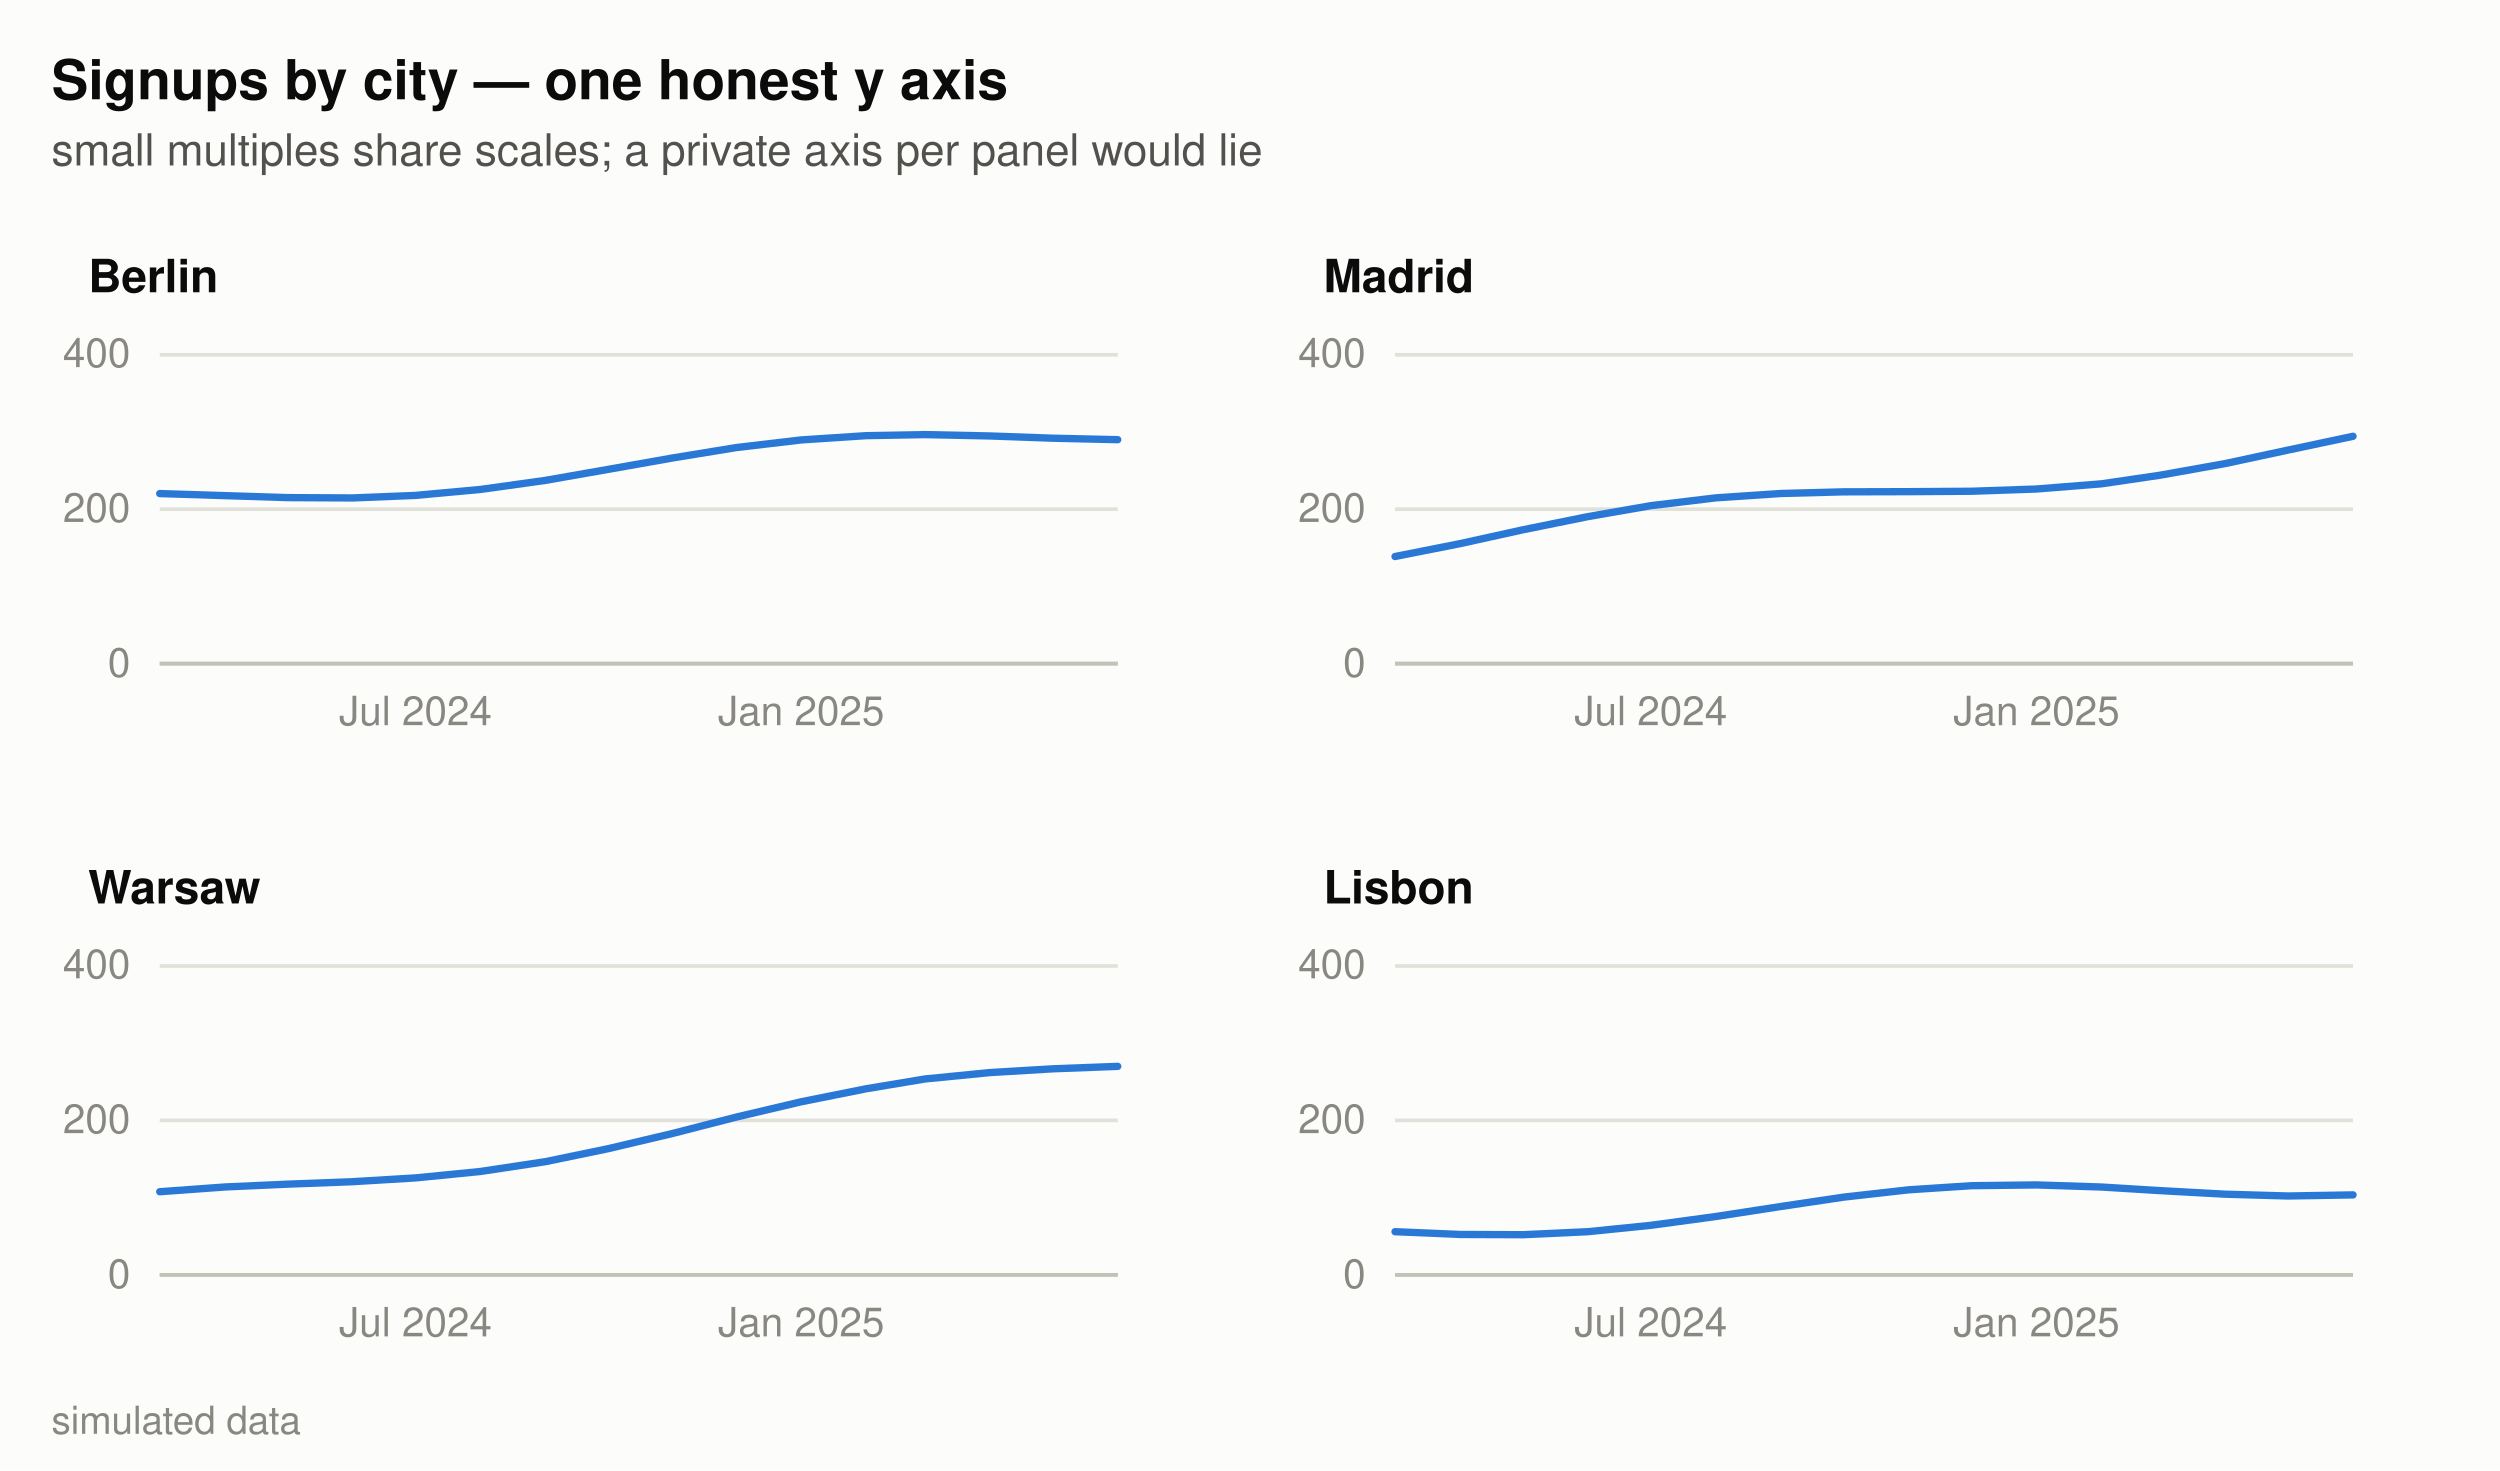
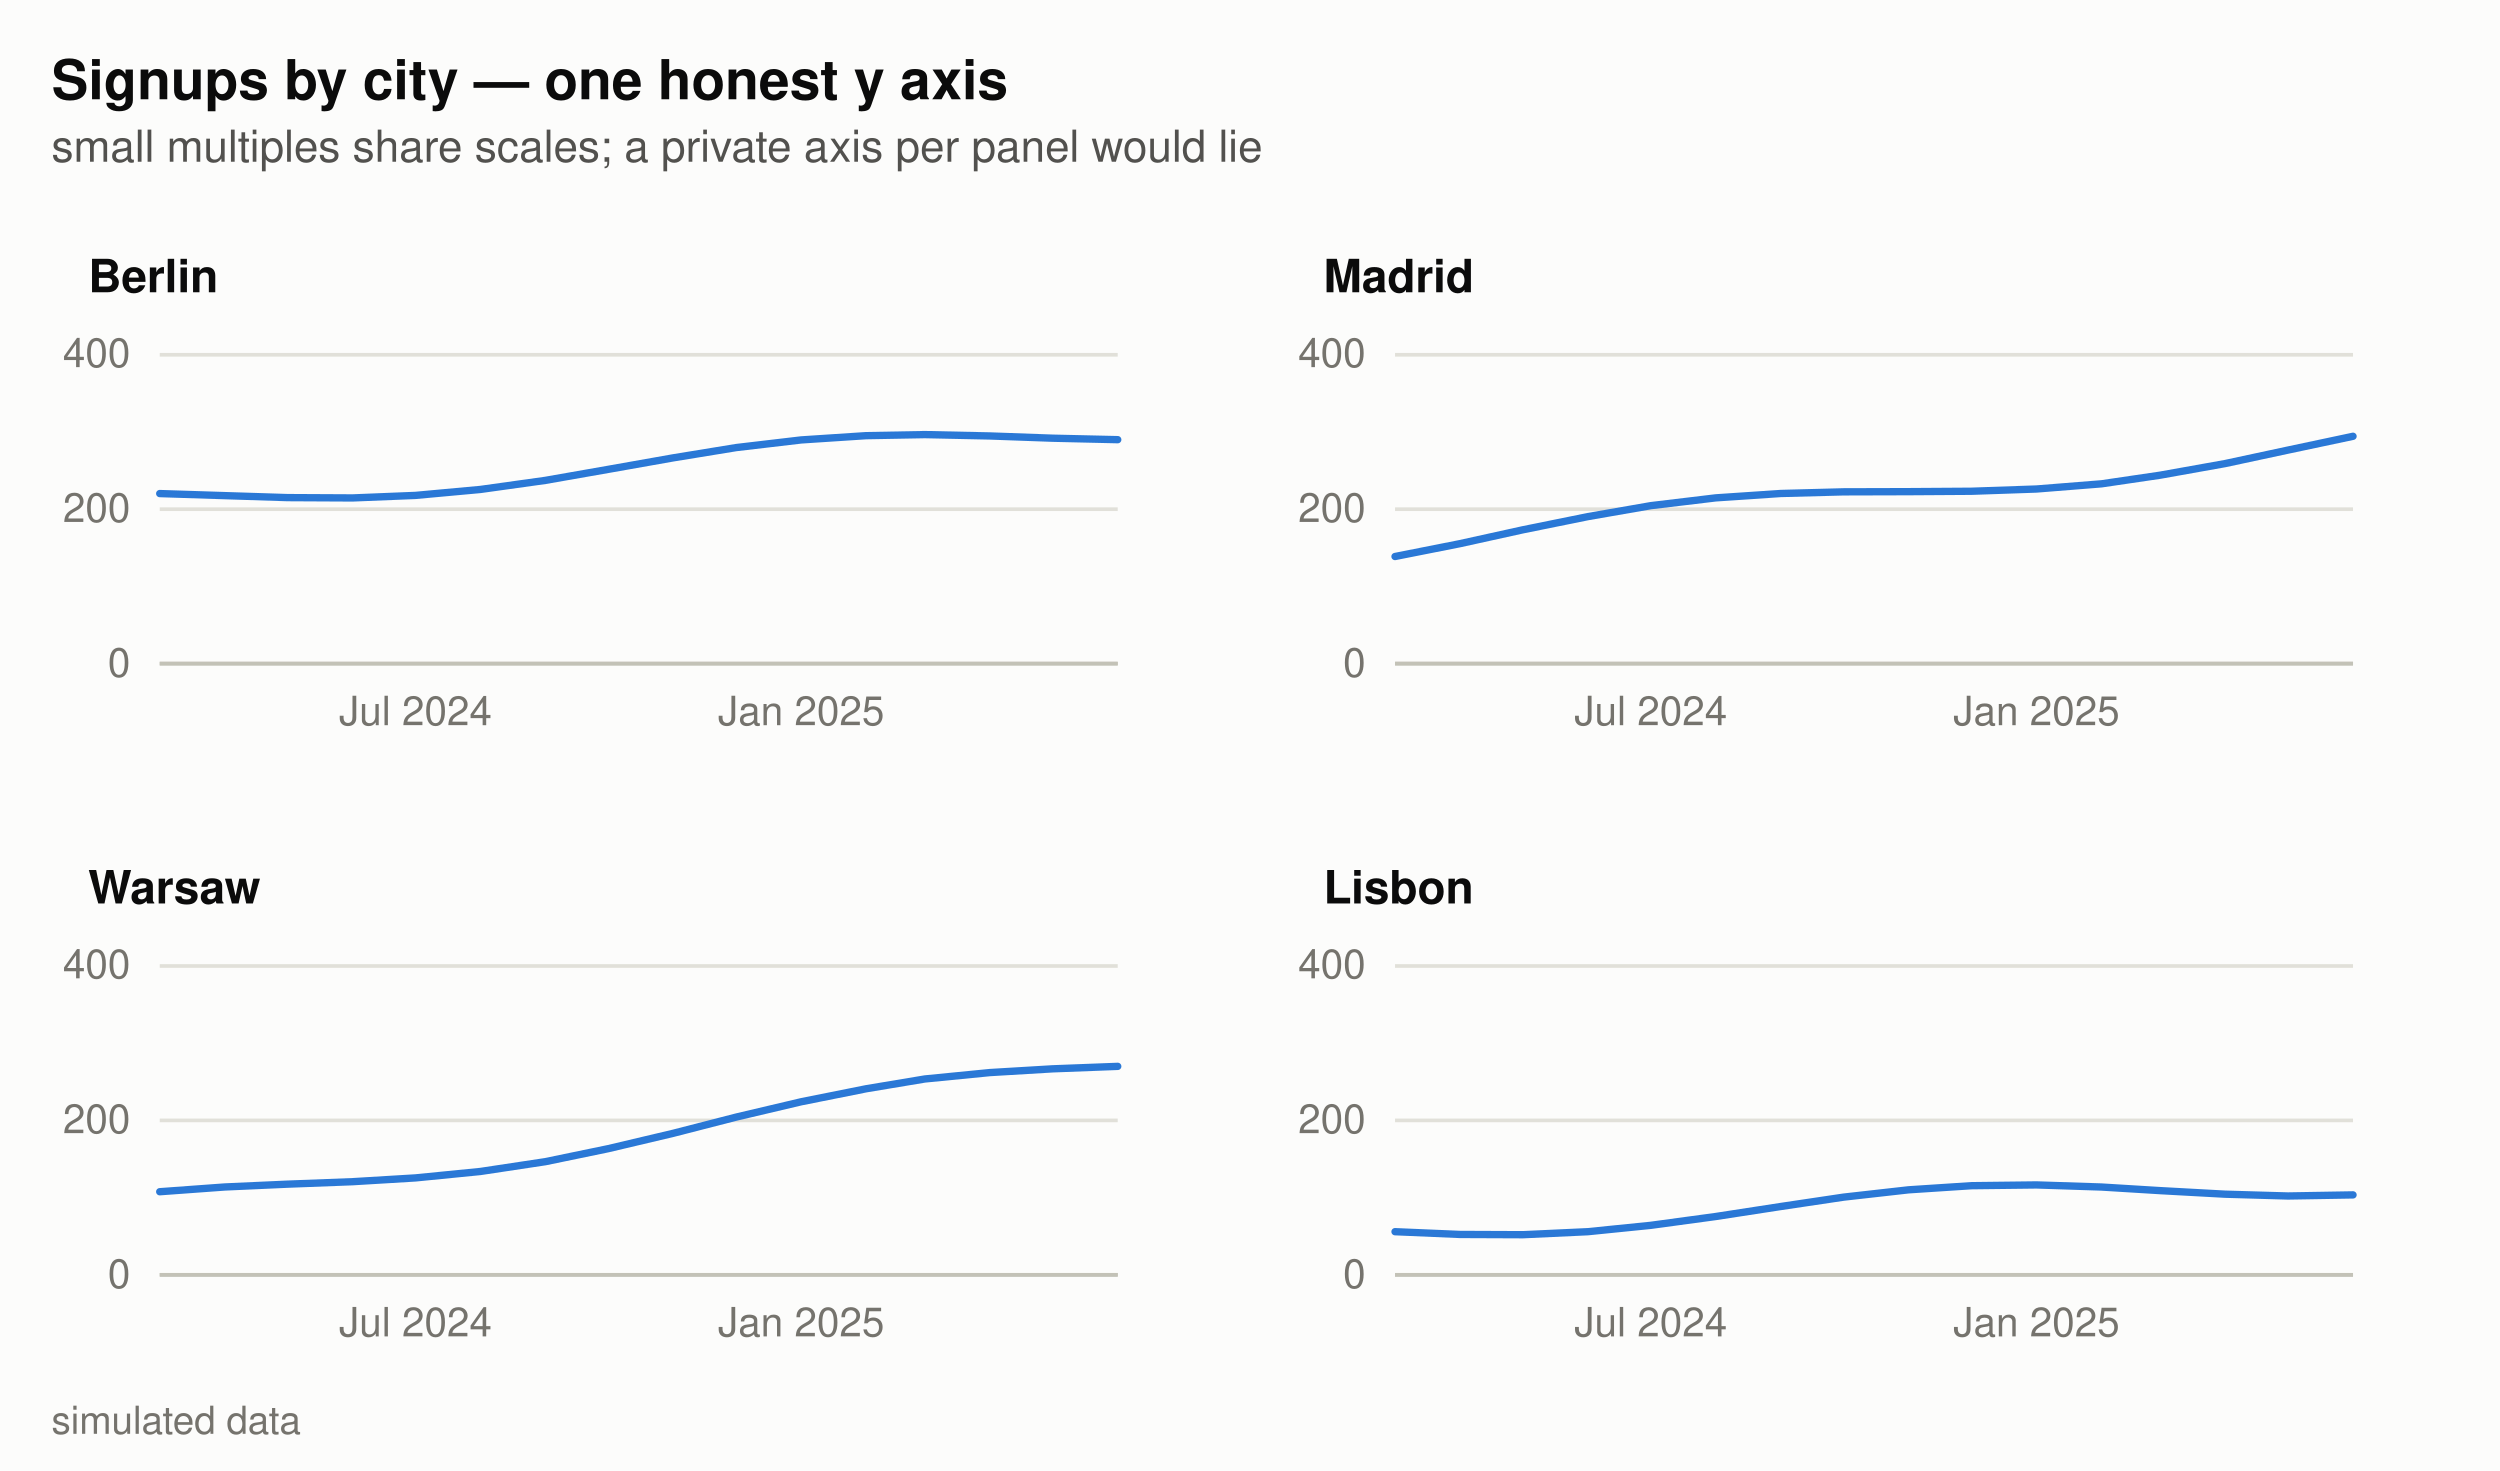
<svg xmlns="http://www.w3.org/2000/svg" viewBox="0 0 680 400" width="680" height="400" role="img" font-family="system-ui, -apple-system, &quot;Segoe UI&quot;, Helvetica, Arial, sans-serif">
  <rect x="0" y="0" width="680" height="400" fill="#fcfcfb" />
  <text x="14" y="27" fill="#0b0b0b" font-size="15" font-weight="600">Signups by city — one honest y axis</text>
-   <text x="14" y="45" fill="#52514e" font-size="12">small multiples share scales; a private axis per panel would lie</text>
+   <text x="14" y="44" fill="#52514e" font-size="12">small multiples share scales; a private axis per panel would lie</text>
  <svg viewBox="0 0 324 154.25" width="324" height="154.25" role="img" font-family="system-ui, -apple-system, &quot;Segoe UI&quot;, Helvetica, Arial, sans-serif" x="10" y="55">
    <rect x="0" y="0" width="324" height="154.25" fill="#fcfcfb" />
    <line x1="33.45" x2="294.02" y1="125.5" y2="125.5" stroke="#c3c2b7" stroke-width="1" />
    <line x1="33.45" x2="294.02" y1="83.5" y2="83.5" stroke="#e1e0d9" stroke-width="1" />
    <line x1="33.45" x2="294.02" y1="41.5" y2="41.5" stroke="#e1e0d9" stroke-width="1" />
    <line x1="33.45" x2="294.02" y1="125.5" y2="125.5" stroke="#c3c2b7" stroke-width="1" />
    <defs>
      <clipPath id="limnclip19">
-         <rect x="27.45" y="35" width="267.57" height="96.25" />
+         <rect x="27.45" y="35" width="272.57" height="96.25" />
      </clipPath>
    </defs>
    <g clip-path="url(#limnclip19)">
      <path d="M33.45 79.25 L51.12 79.81 L68.23 80.35 L85.9 80.44 L103.01 79.75 L120.68 78.13 L138.36 75.66 L155.46 72.66 L173.14 69.53 L190.24 66.74 L207.92 64.66 L225.6 63.5 L241.56 63.21 L259.24 63.58 L276.34 64.19 L294.02 64.59" fill="none" stroke="#2a78d6" stroke-width="2" stroke-linejoin="round" stroke-linecap="round" />
    </g>
-     <text x="25.45" y="125.25" dy="0.35em" text-anchor="end" style="font-variant-numeric: tabular-nums" font-size="11" fill="#898781">0</text>
-     <text x="25.45" y="83.12" dy="0.35em" text-anchor="end" style="font-variant-numeric: tabular-nums" font-size="11" fill="#898781">200</text>
-     <text x="25.45" y="41" dy="0.35em" text-anchor="end" style="font-variant-numeric: tabular-nums" font-size="11" fill="#898781">400</text>
-     <text x="103.01" y="142.25" text-anchor="middle" font-size="11" fill="#898781">Jul 2024</text>
-     <text x="207.92" y="142.25" text-anchor="middle" font-size="11" fill="#898781">Jan 2025</text>
+     <text x="25.45" y="125.25" dy="0.35em" text-anchor="end" style="font-variant-numeric: tabular-nums" font-size="11" fill="#75736d">0</text>
+     <text x="25.45" y="83.12" dy="0.35em" text-anchor="end" style="font-variant-numeric: tabular-nums" font-size="11" fill="#75736d">200</text>
+     <text x="25.45" y="41" dy="0.35em" text-anchor="end" style="font-variant-numeric: tabular-nums" font-size="11" fill="#75736d">400</text>
+     <text x="103.01" y="142.25" text-anchor="middle" font-size="11" fill="#75736d">Jul 2024</text>
+     <text x="207.92" y="142.25" text-anchor="middle" font-size="11" fill="#75736d">Jan 2025</text>
    <text x="14" y="24.5" fill="#0b0b0b" font-size="12.5" font-weight="600">Berlin</text>
  </svg>
  <svg viewBox="0 0 324 154.25" width="324" height="154.25" role="img" font-family="system-ui, -apple-system, &quot;Segoe UI&quot;, Helvetica, Arial, sans-serif" x="346" y="55">
    <rect x="0" y="0" width="324" height="154.25" fill="#fcfcfb" />
    <line x1="33.45" x2="294.02" y1="125.5" y2="125.5" stroke="#c3c2b7" stroke-width="1" />
    <line x1="33.45" x2="294.02" y1="83.5" y2="83.5" stroke="#e1e0d9" stroke-width="1" />
    <line x1="33.45" x2="294.02" y1="41.5" y2="41.5" stroke="#e1e0d9" stroke-width="1" />
    <line x1="33.45" x2="294.02" y1="125.5" y2="125.5" stroke="#c3c2b7" stroke-width="1" />
    <defs>
      <clipPath id="limnclip20">
-         <rect x="27.45" y="35" width="267.57" height="96.25" />
+         <rect x="27.45" y="35" width="272.57" height="96.25" />
      </clipPath>
    </defs>
    <g clip-path="url(#limnclip20)">
      <path d="M33.45 96.37 L51.12 92.87 L68.23 89.1 L85.9 85.52 L103.01 82.54 L120.68 80.42 L138.36 79.23 L155.46 78.78 L173.14 78.73 L190.24 78.62 L207.92 78.01 L225.6 76.6 L241.56 74.25 L259.24 71.09 L276.34 67.42 L294.02 63.67" fill="none" stroke="#2a78d6" stroke-width="2" stroke-linejoin="round" stroke-linecap="round" />
    </g>
-     <text x="25.45" y="125.25" dy="0.35em" text-anchor="end" style="font-variant-numeric: tabular-nums" font-size="11" fill="#898781">0</text>
-     <text x="25.45" y="83.12" dy="0.35em" text-anchor="end" style="font-variant-numeric: tabular-nums" font-size="11" fill="#898781">200</text>
-     <text x="25.45" y="41" dy="0.35em" text-anchor="end" style="font-variant-numeric: tabular-nums" font-size="11" fill="#898781">400</text>
-     <text x="103.01" y="142.25" text-anchor="middle" font-size="11" fill="#898781">Jul 2024</text>
-     <text x="207.92" y="142.25" text-anchor="middle" font-size="11" fill="#898781">Jan 2025</text>
+     <text x="25.45" y="125.25" dy="0.35em" text-anchor="end" style="font-variant-numeric: tabular-nums" font-size="11" fill="#75736d">0</text>
+     <text x="25.45" y="83.12" dy="0.35em" text-anchor="end" style="font-variant-numeric: tabular-nums" font-size="11" fill="#75736d">200</text>
+     <text x="25.45" y="41" dy="0.35em" text-anchor="end" style="font-variant-numeric: tabular-nums" font-size="11" fill="#75736d">400</text>
+     <text x="103.01" y="142.25" text-anchor="middle" font-size="11" fill="#75736d">Jul 2024</text>
+     <text x="207.92" y="142.25" text-anchor="middle" font-size="11" fill="#75736d">Jan 2025</text>
    <text x="14" y="24.5" fill="#0b0b0b" font-size="12.5" font-weight="600">Madrid</text>
  </svg>
  <svg viewBox="0 0 324 154.25" width="324" height="154.25" role="img" font-family="system-ui, -apple-system, &quot;Segoe UI&quot;, Helvetica, Arial, sans-serif" x="10" y="221.25">
    <rect x="0" y="0" width="324" height="154.25" fill="#fcfcfb" />
    <line x1="33.45" x2="294.02" y1="125.5" y2="125.5" stroke="#c3c2b7" stroke-width="1" />
    <line x1="33.45" x2="294.02" y1="83.5" y2="83.5" stroke="#e1e0d9" stroke-width="1" />
    <line x1="33.45" x2="294.02" y1="41.5" y2="41.5" stroke="#e1e0d9" stroke-width="1" />
    <line x1="33.45" x2="294.02" y1="125.5" y2="125.5" stroke="#c3c2b7" stroke-width="1" />
    <defs>
      <clipPath id="limnclip21">
-         <rect x="27.45" y="35" width="267.57" height="96.25" />
+         <rect x="27.45" y="35" width="272.57" height="96.25" />
      </clipPath>
    </defs>
    <g clip-path="url(#limnclip21)">
      <path d="M33.45 102.9 L51.12 101.61 L68.23 100.84 L85.9 100.17 L103.01 99.14 L120.68 97.39 L138.36 94.72 L155.46 91.18 L173.14 87 L190.24 82.6 L207.92 78.43 L225.6 74.89 L241.56 72.23 L259.24 70.49 L276.34 69.47 L294.02 68.8" fill="none" stroke="#2a78d6" stroke-width="2" stroke-linejoin="round" stroke-linecap="round" />
    </g>
-     <text x="25.45" y="125.25" dy="0.35em" text-anchor="end" style="font-variant-numeric: tabular-nums" font-size="11" fill="#898781">0</text>
-     <text x="25.45" y="83.12" dy="0.35em" text-anchor="end" style="font-variant-numeric: tabular-nums" font-size="11" fill="#898781">200</text>
-     <text x="25.45" y="41" dy="0.35em" text-anchor="end" style="font-variant-numeric: tabular-nums" font-size="11" fill="#898781">400</text>
-     <text x="103.01" y="142.25" text-anchor="middle" font-size="11" fill="#898781">Jul 2024</text>
-     <text x="207.92" y="142.25" text-anchor="middle" font-size="11" fill="#898781">Jan 2025</text>
+     <text x="25.45" y="125.25" dy="0.35em" text-anchor="end" style="font-variant-numeric: tabular-nums" font-size="11" fill="#75736d">0</text>
+     <text x="25.45" y="83.12" dy="0.35em" text-anchor="end" style="font-variant-numeric: tabular-nums" font-size="11" fill="#75736d">200</text>
+     <text x="25.45" y="41" dy="0.35em" text-anchor="end" style="font-variant-numeric: tabular-nums" font-size="11" fill="#75736d">400</text>
+     <text x="103.01" y="142.25" text-anchor="middle" font-size="11" fill="#75736d">Jul 2024</text>
+     <text x="207.92" y="142.25" text-anchor="middle" font-size="11" fill="#75736d">Jan 2025</text>
    <text x="14" y="24.5" fill="#0b0b0b" font-size="12.5" font-weight="600">Warsaw</text>
  </svg>
  <svg viewBox="0 0 324 154.25" width="324" height="154.25" role="img" font-family="system-ui, -apple-system, &quot;Segoe UI&quot;, Helvetica, Arial, sans-serif" x="346" y="221.25">
    <rect x="0" y="0" width="324" height="154.25" fill="#fcfcfb" />
    <line x1="33.45" x2="294.02" y1="125.5" y2="125.5" stroke="#c3c2b7" stroke-width="1" />
    <line x1="33.45" x2="294.02" y1="83.5" y2="83.5" stroke="#e1e0d9" stroke-width="1" />
    <line x1="33.45" x2="294.02" y1="41.5" y2="41.5" stroke="#e1e0d9" stroke-width="1" />
    <line x1="33.45" x2="294.02" y1="125.5" y2="125.5" stroke="#c3c2b7" stroke-width="1" />
    <defs>
      <clipPath id="limnclip22">
-         <rect x="27.45" y="35" width="267.57" height="96.25" />
+         <rect x="27.45" y="35" width="272.57" height="96.25" />
      </clipPath>
    </defs>
    <g clip-path="url(#limnclip22)">
      <path d="M33.45 113.77 L51.12 114.52 L68.23 114.59 L85.9 113.77 L103.01 112.04 L120.68 109.64 L138.36 106.92 L155.46 104.37 L173.14 102.38 L190.24 101.26 L207.92 101.05 L225.6 101.62 L241.56 102.6 L259.24 103.57 L276.34 104.06 L294.02 103.76" fill="none" stroke="#2a78d6" stroke-width="2" stroke-linejoin="round" stroke-linecap="round" />
    </g>
-     <text x="25.45" y="125.25" dy="0.35em" text-anchor="end" style="font-variant-numeric: tabular-nums" font-size="11" fill="#898781">0</text>
-     <text x="25.45" y="83.12" dy="0.35em" text-anchor="end" style="font-variant-numeric: tabular-nums" font-size="11" fill="#898781">200</text>
-     <text x="25.45" y="41" dy="0.35em" text-anchor="end" style="font-variant-numeric: tabular-nums" font-size="11" fill="#898781">400</text>
-     <text x="103.01" y="142.25" text-anchor="middle" font-size="11" fill="#898781">Jul 2024</text>
-     <text x="207.92" y="142.25" text-anchor="middle" font-size="11" fill="#898781">Jan 2025</text>
+     <text x="25.45" y="125.25" dy="0.35em" text-anchor="end" style="font-variant-numeric: tabular-nums" font-size="11" fill="#75736d">0</text>
+     <text x="25.45" y="83.12" dy="0.35em" text-anchor="end" style="font-variant-numeric: tabular-nums" font-size="11" fill="#75736d">200</text>
+     <text x="25.45" y="41" dy="0.35em" text-anchor="end" style="font-variant-numeric: tabular-nums" font-size="11" fill="#75736d">400</text>
+     <text x="103.01" y="142.25" text-anchor="middle" font-size="11" fill="#75736d">Jul 2024</text>
+     <text x="207.92" y="142.25" text-anchor="middle" font-size="11" fill="#75736d">Jan 2025</text>
    <text x="14" y="24.5" fill="#0b0b0b" font-size="12.5" font-weight="600">Lisbon</text>
  </svg>
-   <text x="14" y="390" font-size="10.5" fill="#898781">simulated data</text>
+   <text x="14" y="390" font-size="10.5" fill="#75736d">simulated data</text>
</svg>
